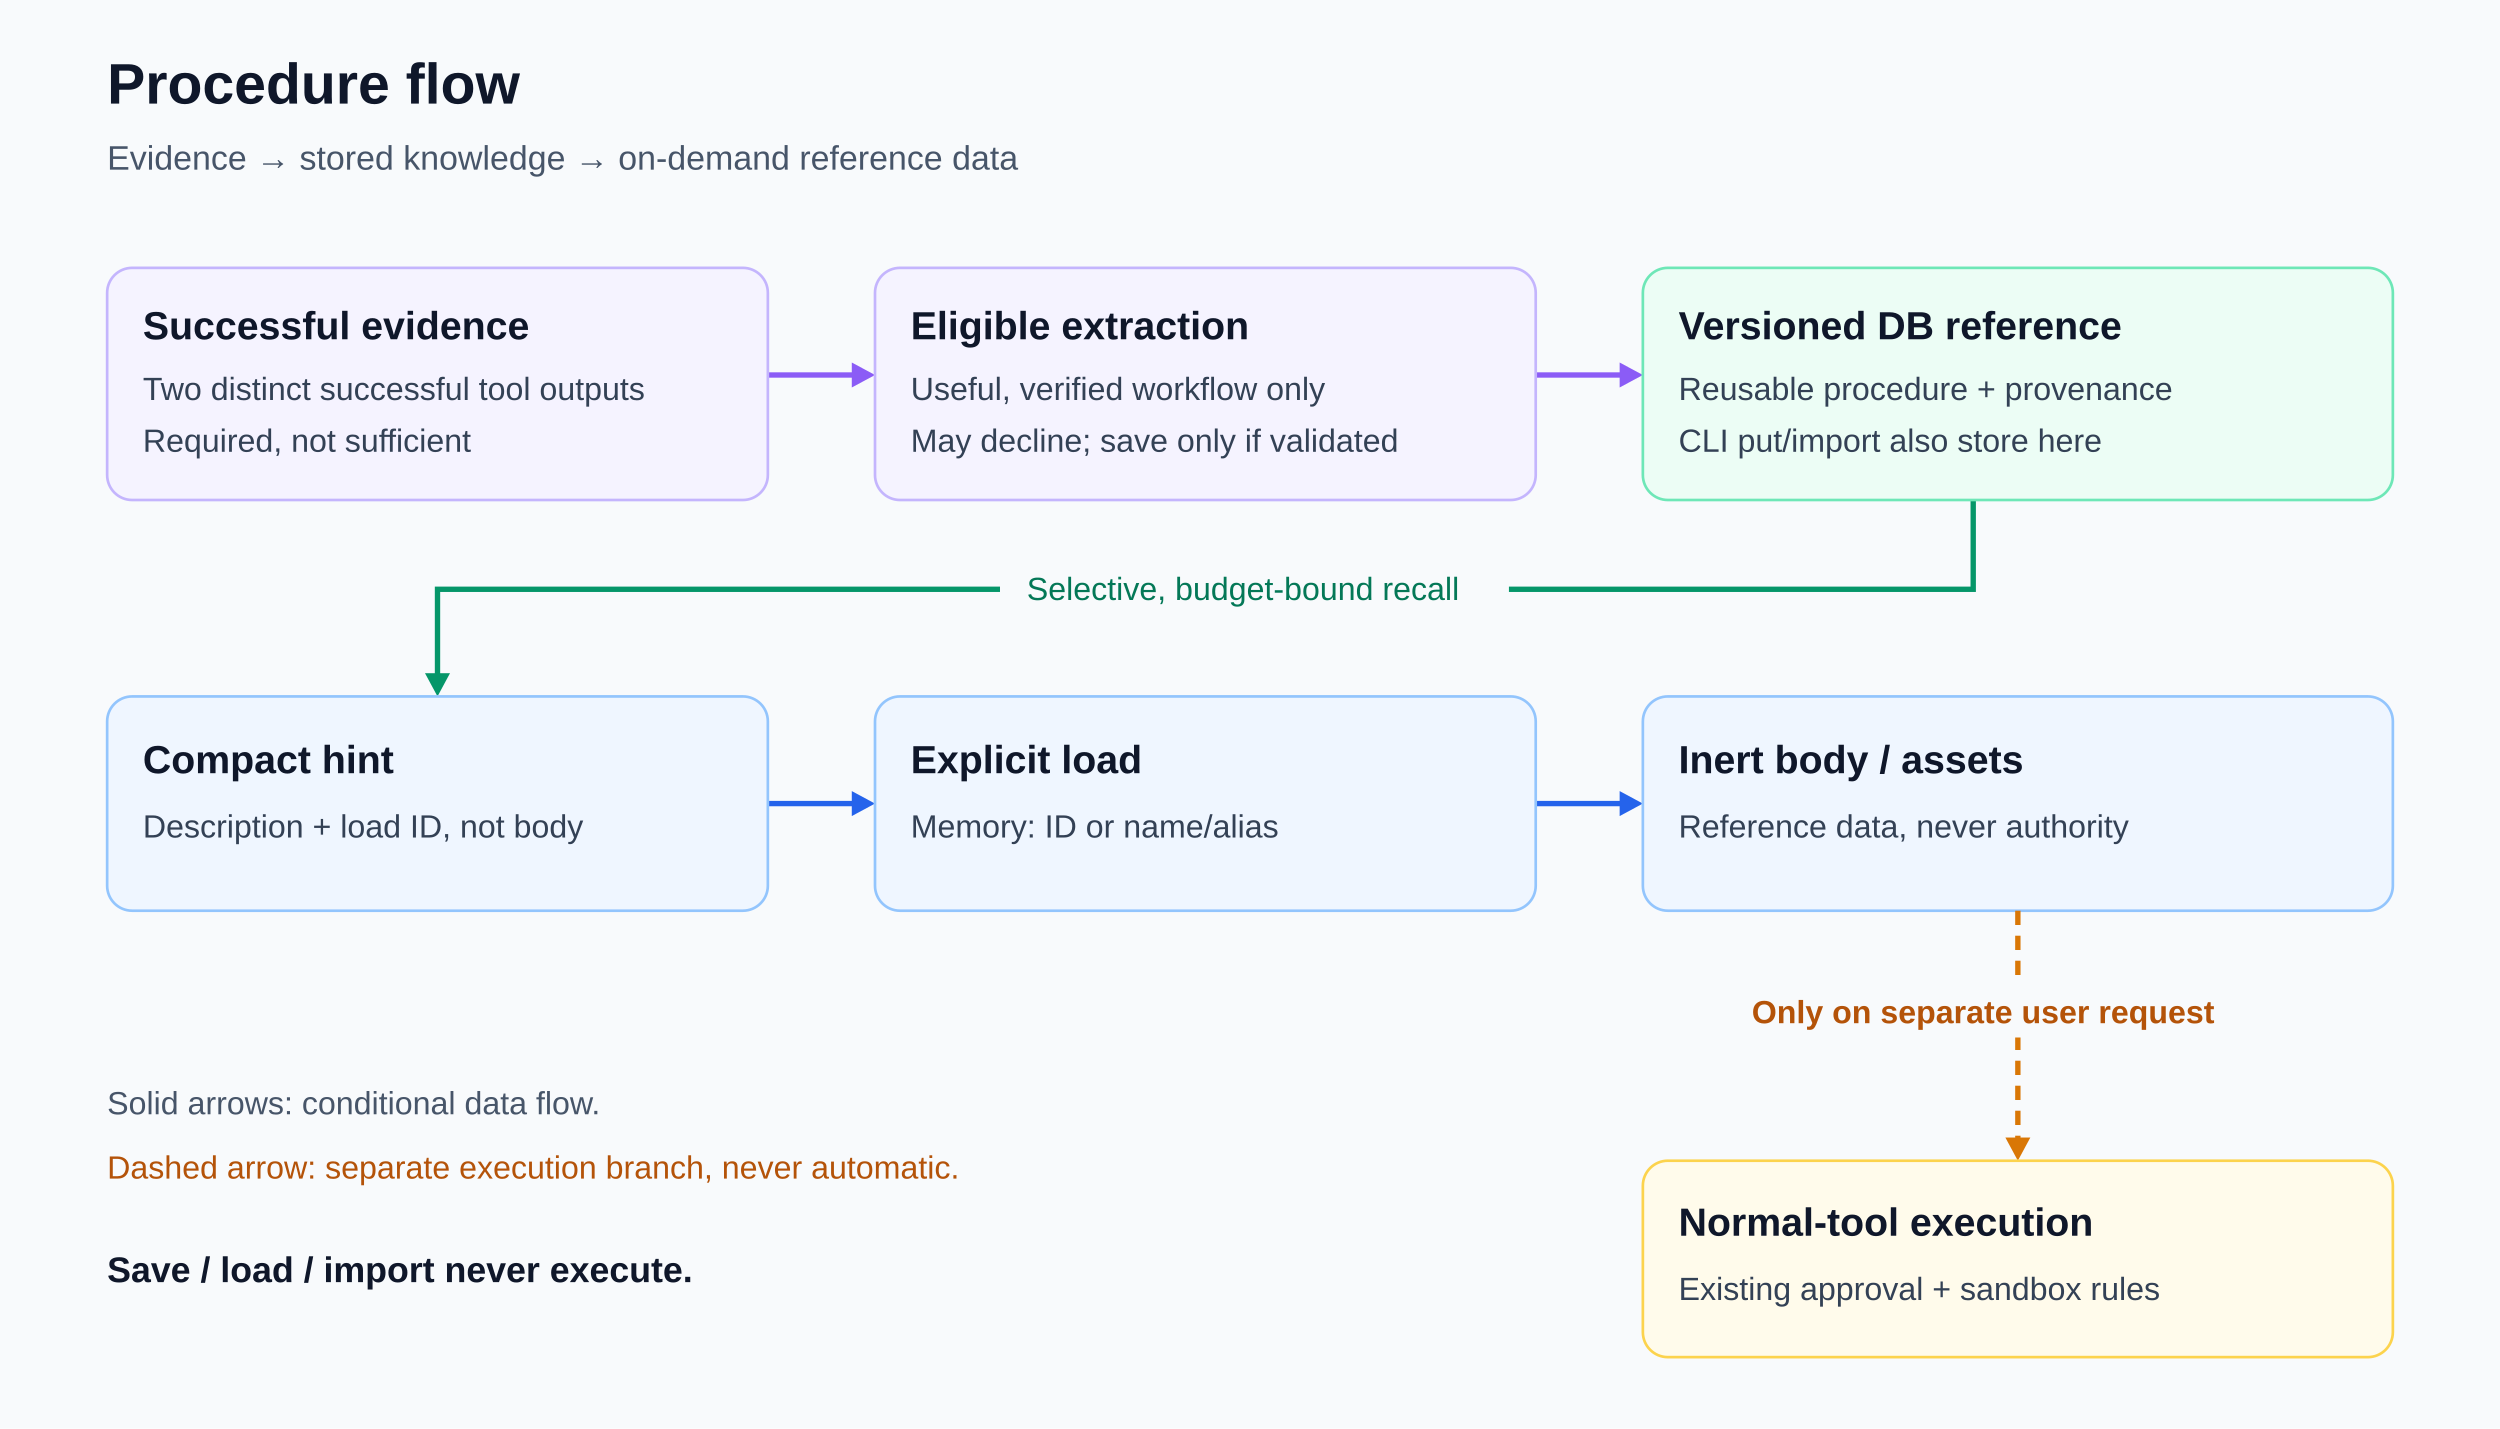
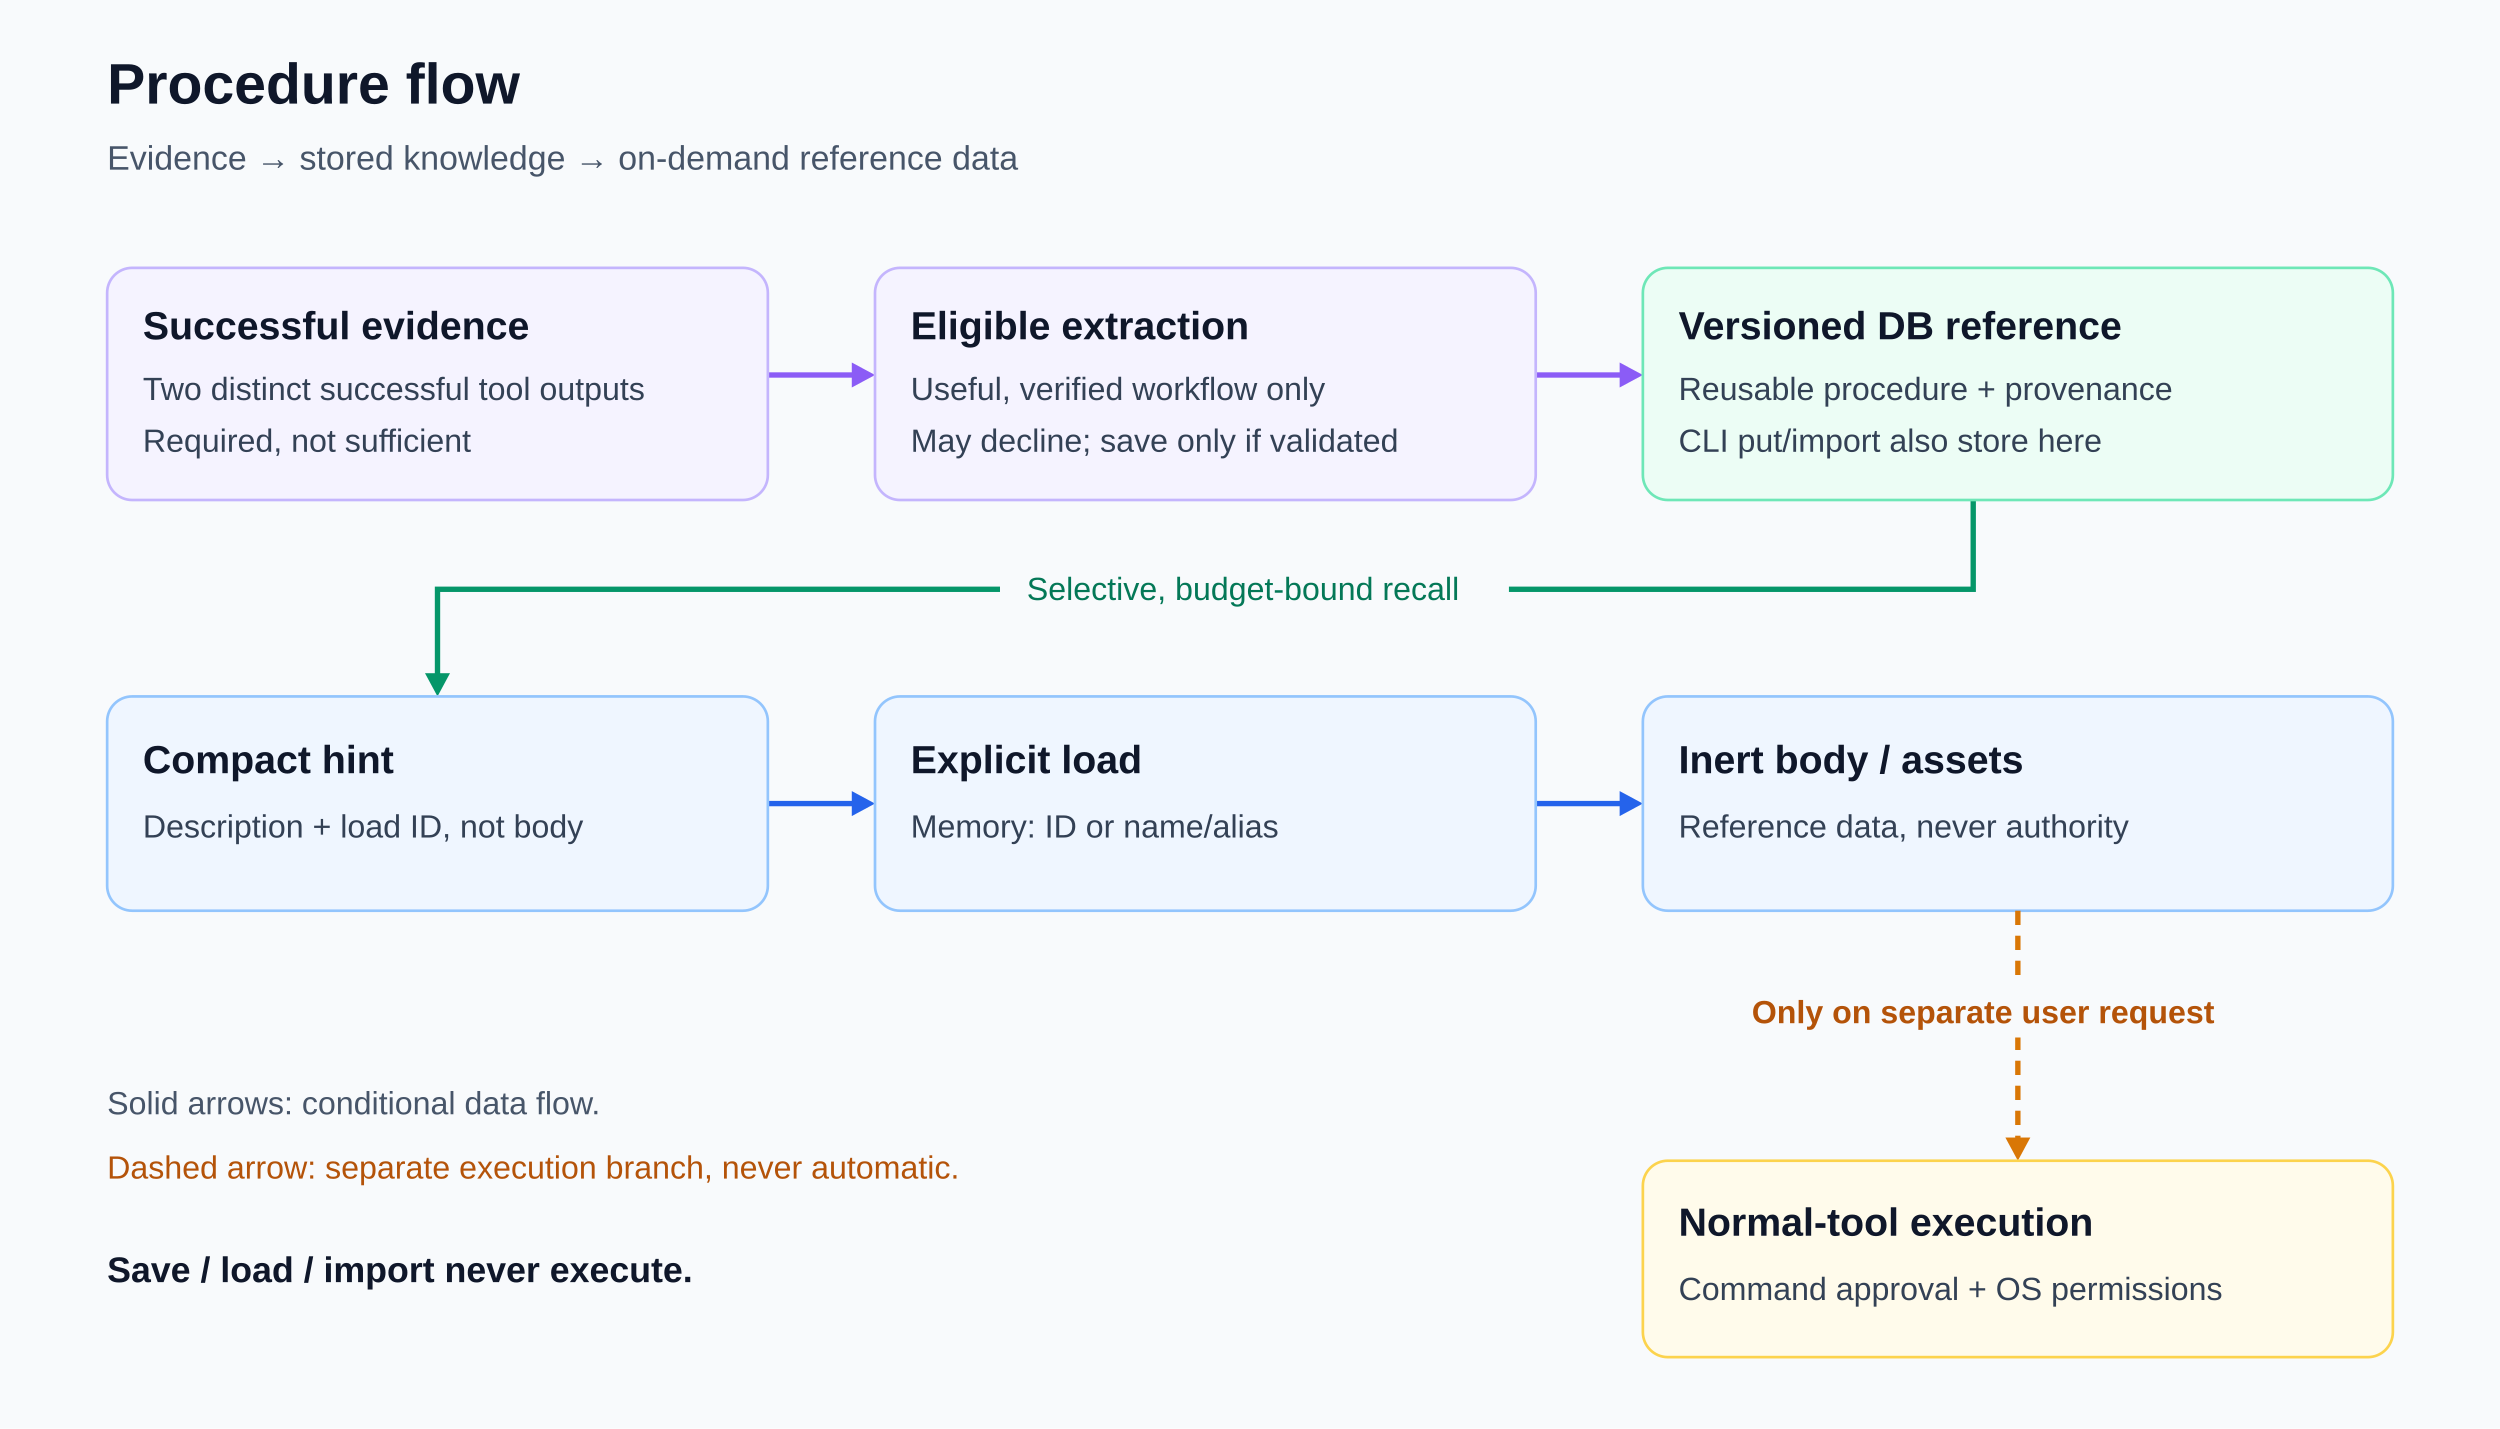
<svg xmlns="http://www.w3.org/2000/svg" width="1400" height="800" viewBox="0 0 1400 800" role="img" aria-labelledby="title description" font-family="Arial, Helvetica, sans-serif">
  <rect width="1400" height="800" fill="#f8fafc" />
  <text x="60" y="58" font-size="32" font-weight="700" fill="#0f172a">Procedure flow</text>
  <text x="60" y="95" font-size="19" fill="#475569">Evidence → stored knowledge → on-demand reference data</text>
  <line x1="430" y1="210" x2="478" y2="210" stroke="#8b5cf6" stroke-width="3" />
  <polygon points="490,210 477,203 477,217" fill="#8b5cf6" />
  <line x1="860" y1="210" x2="908" y2="210" stroke="#8b5cf6" stroke-width="3" />
  <polygon points="920,210 907,203 907,217" fill="#8b5cf6" />
  <polyline points="1105,280 1105,330 245,330 245,378" fill="none" stroke="#059669" stroke-width="3" />
  <polygon points="245,390 238,377 252,377" fill="#059669" />
  <rect x="560" y="314" width="285" height="30" fill="#f8fafc" />
  <text x="575" y="336" font-size="18" fill="#047857">Selective, budget-bound recall</text>
  <line x1="430" y1="450" x2="478" y2="450" stroke="#2563eb" stroke-width="3" />
  <polygon points="490,450 477,443 477,457" fill="#2563eb" />
  <line x1="860" y1="450" x2="908" y2="450" stroke="#2563eb" stroke-width="3" />
  <polygon points="920,450 907,443 907,457" fill="#2563eb" />
  <rect x="60" y="150" width="370" height="130" rx="14" fill="#f5f3ff" stroke="#c4b5fd" stroke-width="1.5" />
  <text x="80" y="190" font-size="22" font-weight="700" fill="#0f172a">Successful evidence</text>
  <text x="80" y="224" font-size="18" fill="#334155">Two distinct successful tool outputs</text>
  <text x="80" y="253" font-size="18" fill="#334155">Required, not sufficient</text>
  <rect x="490" y="150" width="370" height="130" rx="14" fill="#f5f3ff" stroke="#c4b5fd" stroke-width="1.5" />
  <text x="510" y="190" font-size="22" font-weight="700" fill="#0f172a">Eligible extraction</text>
  <text x="510" y="224" font-size="18" fill="#334155">Useful, verified workflow only</text>
  <text x="510" y="253" font-size="18" fill="#334155">May decline; save only if validated</text>
  <rect x="920" y="150" width="420" height="130" rx="14" fill="#ecfdf5" stroke="#6ee7b7" stroke-width="1.5" />
  <text x="940" y="190" font-size="22" font-weight="700" fill="#0f172a">Versioned DB reference</text>
  <text x="940" y="224" font-size="18" fill="#334155">Reusable procedure + provenance</text>
  <text x="940" y="253" font-size="18" fill="#334155">CLI put/import also store here</text>
  <rect x="60" y="390" width="370" height="120" rx="14" fill="#eff6ff" stroke="#93c5fd" stroke-width="1.5" />
  <text x="80" y="433" font-size="22" font-weight="700" fill="#0f172a">Compact hint</text>
  <text x="80" y="469" font-size="18" fill="#334155">Description + load ID, not body</text>
  <rect x="490" y="390" width="370" height="120" rx="14" fill="#eff6ff" stroke="#93c5fd" stroke-width="1.5" />
  <text x="510" y="433" font-size="22" font-weight="700" fill="#0f172a">Explicit load</text>
  <text x="510" y="469" font-size="18" fill="#334155">Memory: ID or name/alias</text>
  <rect x="920" y="390" width="420" height="120" rx="14" fill="#eff6ff" stroke="#93c5fd" stroke-width="1.5" />
  <text x="940" y="433" font-size="22" font-weight="700" fill="#0f172a">Inert body / assets</text>
  <text x="940" y="469" font-size="18" fill="#334155">Reference data, never authority</text>
  <line x1="1130" y1="510" x2="1130" y2="638" stroke="#d97706" stroke-width="3" stroke-dasharray="8 6" />
  <polygon points="1130,650 1123,637 1137,637" fill="#d97706" />
  <rect x="968" y="551" width="324" height="30" fill="#f8fafc" />
  <text x="981" y="573" font-size="18" font-weight="700" fill="#b45309">Only on separate user request</text>
  <rect x="920" y="650" width="420" height="110" rx="14" fill="#fffbeb" stroke="#fcd34d" stroke-width="1.5" />
  <text x="940" y="692" font-size="22" font-weight="700" fill="#0f172a">Normal-tool execution</text>
-   <text x="940" y="728" font-size="18" fill="#334155">Existing approval + sandbox rules</text>
+   <text x="940" y="728" font-size="18" fill="#334155">Command approval + OS permissions</text>
  <text x="60" y="624" font-size="18" fill="#475569">Solid arrows: conditional data flow.</text>
  <text x="60" y="660" font-size="18" fill="#b45309">Dashed arrow: separate execution branch, never automatic.</text>
  <text x="60" y="718" font-size="20" font-weight="700" fill="#0f172a">Save / load / import never execute.</text>
</svg>
